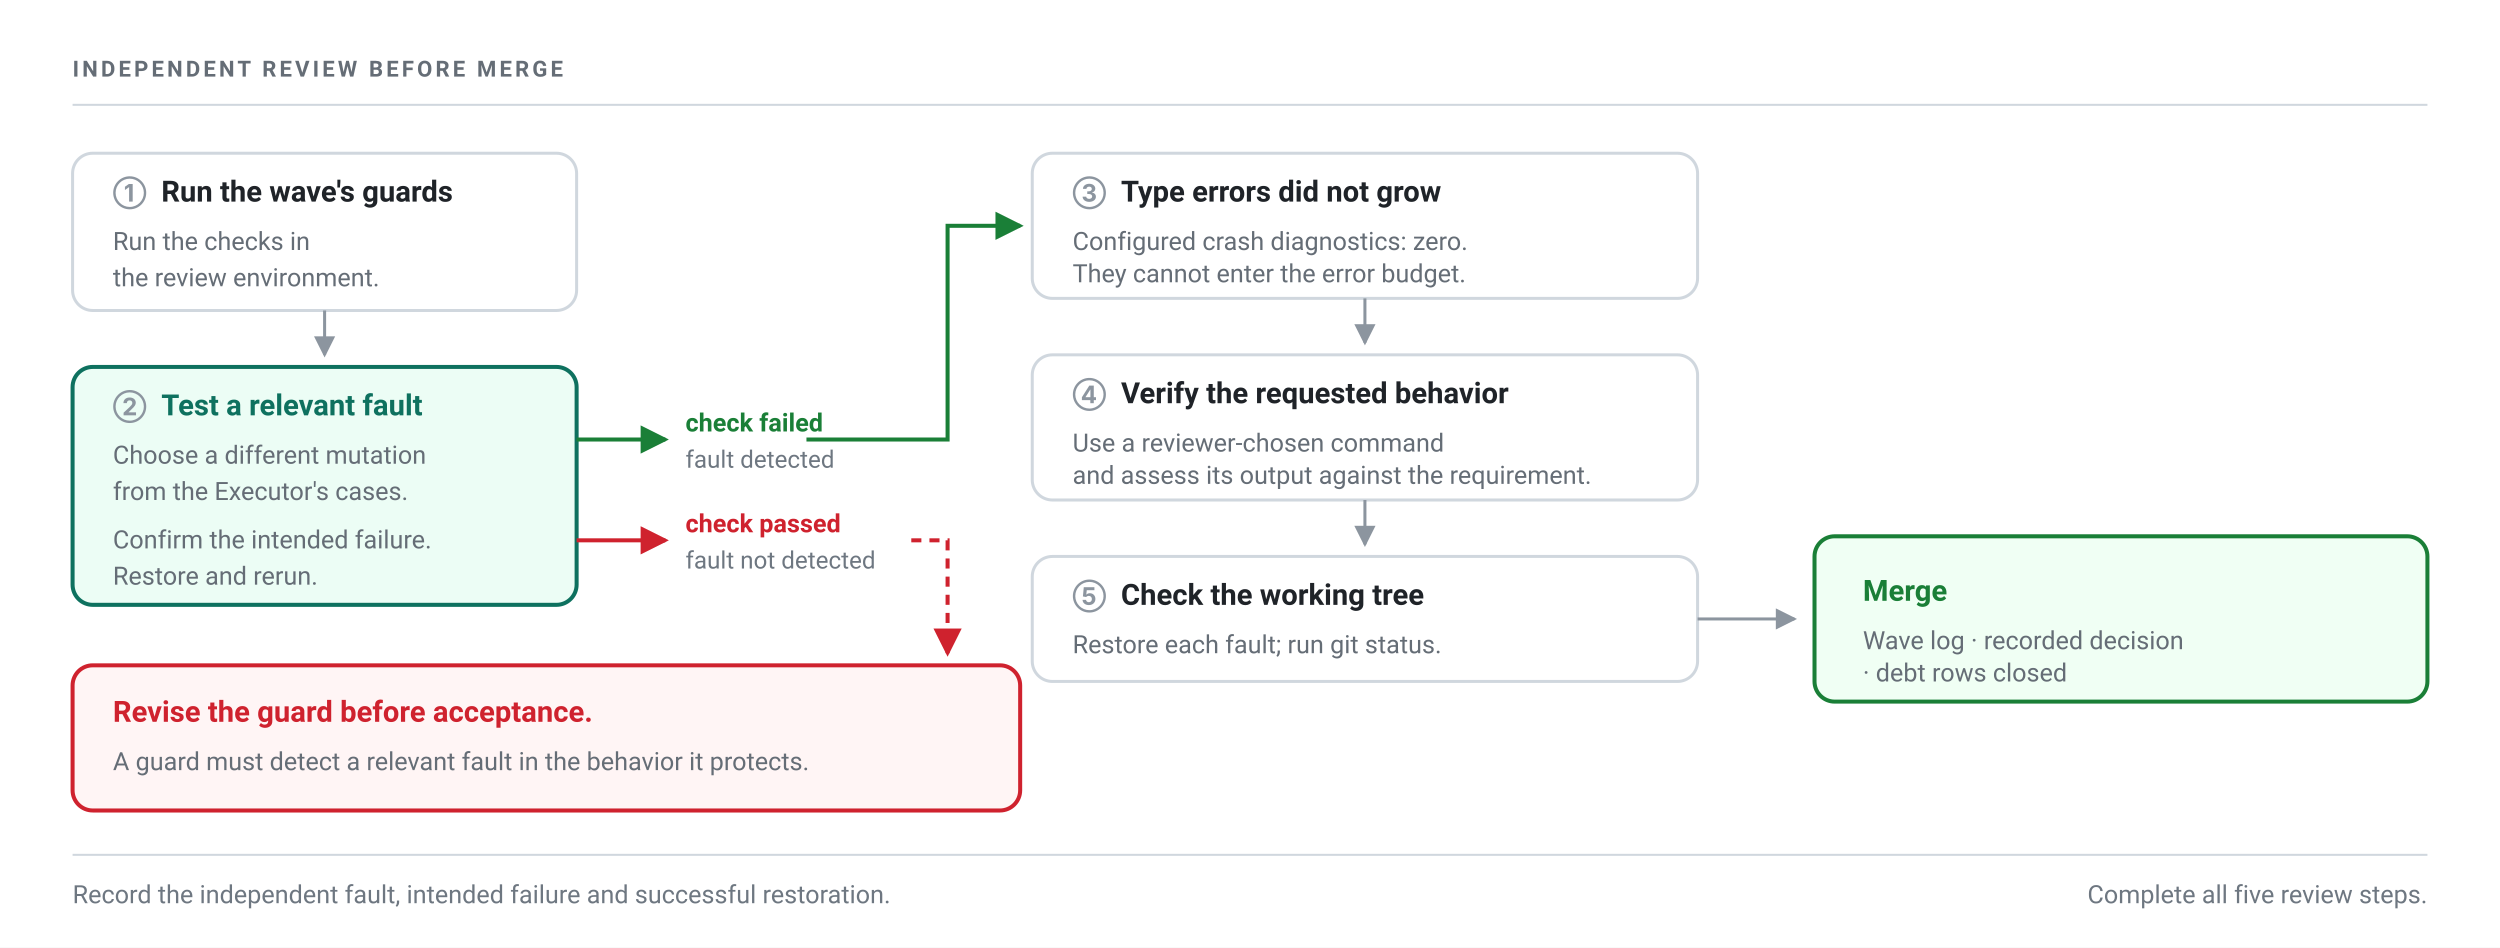
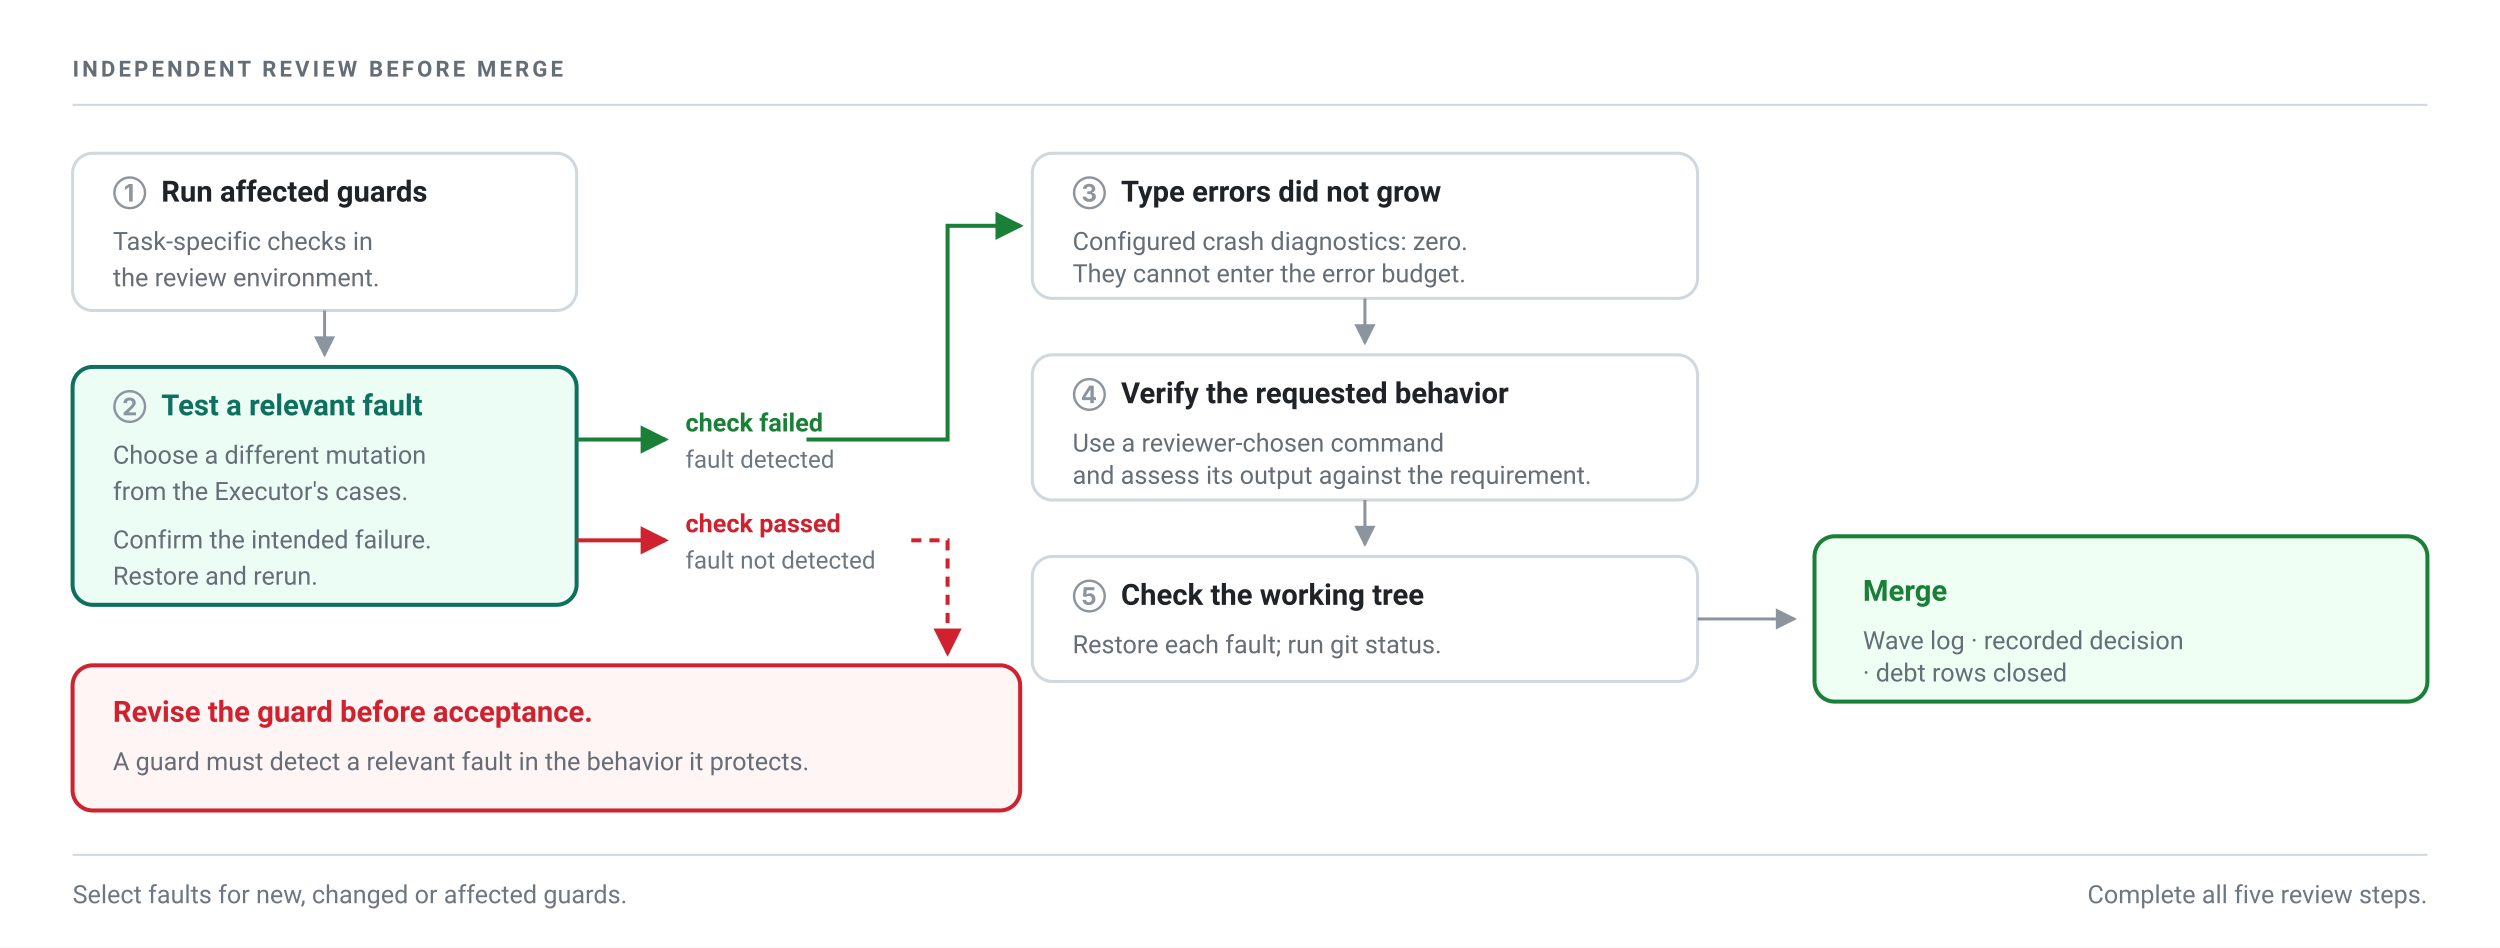
<svg xmlns="http://www.w3.org/2000/svg" viewBox="0 0 1240 470" width="1240" height="470" font-family="system-ui, -apple-system, 'Segoe UI', Roboto, sans-serif">
  <style>
    .bg{fill:#ffffff} .card{fill:#ffffff;stroke:#d0d7de}
    .key{fill:#ecfdf5;stroke:#0e715f} .bad{fill:#fff5f5;stroke:#cf222e} .good{fill:#f0fff4;stroke:#1a7f37}
    .n{fill:#8c959f;font-size:12px;font-weight:700}
    .t{fill:#1f2328;font-size:14.5px;font-weight:650}
    .s{fill:#656d76;font-size:12.5px}
    .h{fill:#656d76;font-size:11px;font-weight:700;letter-spacing:.14em}
    .f{fill:#6e7781;font-size:12.5px}
    .arrow{stroke:#8c959f} .rule{stroke:#d0d7de}
    .kt{fill:#0e715f} .bt{fill:#cf222e} .gt{fill:#1a7f37}
    .redline{stroke:#cf222e} .greenline{stroke:#1a7f37}
    .ahead{fill:#8c959f} .aheadg{fill:#1a7f37} .aheadr{fill:#cf222e}
    @media (prefers-color-scheme: dark){
      .bg{fill:#0d1117} .card{fill:#161b22;stroke:#30363d}
      .key{fill:#0c2b24;stroke:#2ea88a} .bad{fill:#2a1416;stroke:#f85149} .good{fill:#0d2818;stroke:#3fb950}
      .n{fill:#6e7681} .t{fill:#e6edf3} .s{fill:#8b949e} .h{fill:#8b949e} .f{fill:#8b949e}
      .arrow{stroke:#6e7681} .rule{stroke:#30363d}
      .kt{fill:#2ea88a} .bt{fill:#f85149} .gt{fill:#3fb950}
      .redline{stroke:#f85149} .greenline{stroke:#3fb950}
      .ahead{fill:#6e7681} .aheadg{fill:#3fb950} .aheadr{fill:#f85149}
    }
  </style>
  <rect class="bg" width="1240" height="470" />
  <text class="h" x="36" y="38">INDEPENDENT REVIEW BEFORE MERGE</text>
  <line class="rule" x1="36" y1="52" x2="1204" y2="52" stroke-width="1" />
  <rect class="card" x="36" y="76" width="250" height="78" rx="10" stroke-width="1.5" />
  <text class="n" x="56" y="100">①</text>
-   <text class="t" x="80" y="100">Run the wave's guards</text>
-   <text class="s" x="56" y="124">Run the checks in</text>
+   <text class="t" x="80" y="100">Run affected guards</text>
+   <text class="s" x="56" y="124">Task-specific checks in</text>
  <text class="s" x="56" y="142">the review environment.</text>
  <line class="arrow" x1="161" y1="154" x2="161" y2="176" stroke-width="1.5" marker-end="url(#c)" />
  <rect class="key" x="36" y="182" width="250" height="118" rx="10" stroke-width="2" />
  <text class="n" x="56" y="206">②</text>
  <text class="t kt" x="80" y="206">Test a relevant fault</text>
  <text class="s" x="56" y="230">Choose a different mutation</text>
  <text class="s" x="56" y="248">from the Executor's cases.</text>
  <text class="s" x="56" y="272">Confirm the intended failure.</text>
  <text class="s" x="56" y="290">Restore and rerun.</text>
  <path class="greenline" d="M 286 218 L 330 218" fill="none" stroke-width="2" marker-end="url(#cg)" />
  <text class="gt" x="340" y="214" font-size="12.5" font-weight="600">check failed</text>
  <text class="f" x="340" y="232" style="font-size:12px">fault detected</text>
  <path class="redline" d="M 286 268 L 330 268" fill="none" stroke-width="2" marker-end="url(#cr)" />
  <text class="bt" x="340" y="264" font-size="12.5" font-weight="600">check passed</text>
  <text class="f" x="340" y="282" style="font-size:12px">fault not detected</text>
  <rect class="bad" x="36" y="330" width="470" height="72" rx="10" stroke-width="2" />
  <text class="t bt" x="56" y="358">Revise the guard before acceptance.</text>
  <text class="s" x="56" y="382">A guard must detect a relevant fault in the behavior it protects.</text>
  <path class="redline" d="M 452 268 L 470 268 L 470 324" fill="none" stroke-width="2" stroke-dasharray="5 4" marker-end="url(#cr)" />
  <rect class="card" x="512" y="76" width="330" height="72" rx="10" stroke-width="1.5" />
  <text class="n" x="532" y="100">③</text>
  <text class="t" x="556" y="100">Type errors did not grow</text>
  <text class="s" x="532" y="124">Configured crash diagnostics: zero.</text>
  <text class="s" x="532" y="140">They cannot enter the error budget.</text>
  <line class="arrow" x1="677" y1="148" x2="677" y2="170" stroke-width="1.5" marker-end="url(#c)" />
  <rect class="card" x="512" y="176" width="330" height="72" rx="10" stroke-width="1.5" />
  <text class="n" x="532" y="200">④</text>
  <text class="t" x="556" y="200">Verify the requested behavior</text>
  <text class="s" x="532" y="224">Use a reviewer-chosen command</text>
  <text class="s" x="532" y="240">and assess its output against the requirement.</text>
  <line class="arrow" x1="677" y1="248" x2="677" y2="270" stroke-width="1.5" marker-end="url(#c)" />
  <rect class="card" x="512" y="276" width="330" height="62" rx="10" stroke-width="1.5" />
  <text class="n" x="532" y="300">⑤</text>
  <text class="t" x="556" y="300">Check the working tree</text>
  <text class="s" x="532" y="324">Restore each fault; run git status.</text>
  <line class="arrow" x1="842" y1="307" x2="890" y2="307" stroke-width="1.5" marker-end="url(#c)" />
  <rect class="good" x="900" y="266" width="304" height="82" rx="10" stroke-width="2" />
  <text class="t gt" x="924" y="298">Merge</text>
  <text class="s" x="924" y="322">Wave log · recorded decision</text>
  <text class="s" x="924" y="338">· debt rows closed</text>
  <path class="greenline" d="M 400 218 L 470 218 L 470 112 L 506 112" fill="none" stroke-width="2" marker-end="url(#cg)" />
  <line class="rule" x1="36" y1="424" x2="1204" y2="424" stroke-width="1" />
-   <text class="f" x="36" y="448">Record the independent fault, intended failure and successful restoration.</text>
+   <text class="f" x="36" y="448">Select faults for new, changed or affected guards.</text>
  <text class="f" x="1204" y="448" text-anchor="end">Complete all five review steps.</text>
  <defs>
    <marker id="c" viewBox="0 0 8 8" refX="7" refY="4" markerWidth="7" markerHeight="7" orient="auto-start-reverse">
      <path class="ahead" d="M 0 0 L 8 4 L 0 8 z" fill="#8c959f" />
    </marker>
    <marker id="cg" viewBox="0 0 8 8" refX="7" refY="4" markerWidth="7" markerHeight="7" orient="auto-start-reverse">
      <path class="aheadg" d="M 0 0 L 8 4 L 0 8 z" fill="#1a7f37" />
    </marker>
    <marker id="cr" viewBox="0 0 8 8" refX="7" refY="4" markerWidth="7" markerHeight="7" orient="auto-start-reverse">
      <path class="aheadr" d="M 0 0 L 8 4 L 0 8 z" fill="#cf222e" />
    </marker>
  </defs>
</svg>
